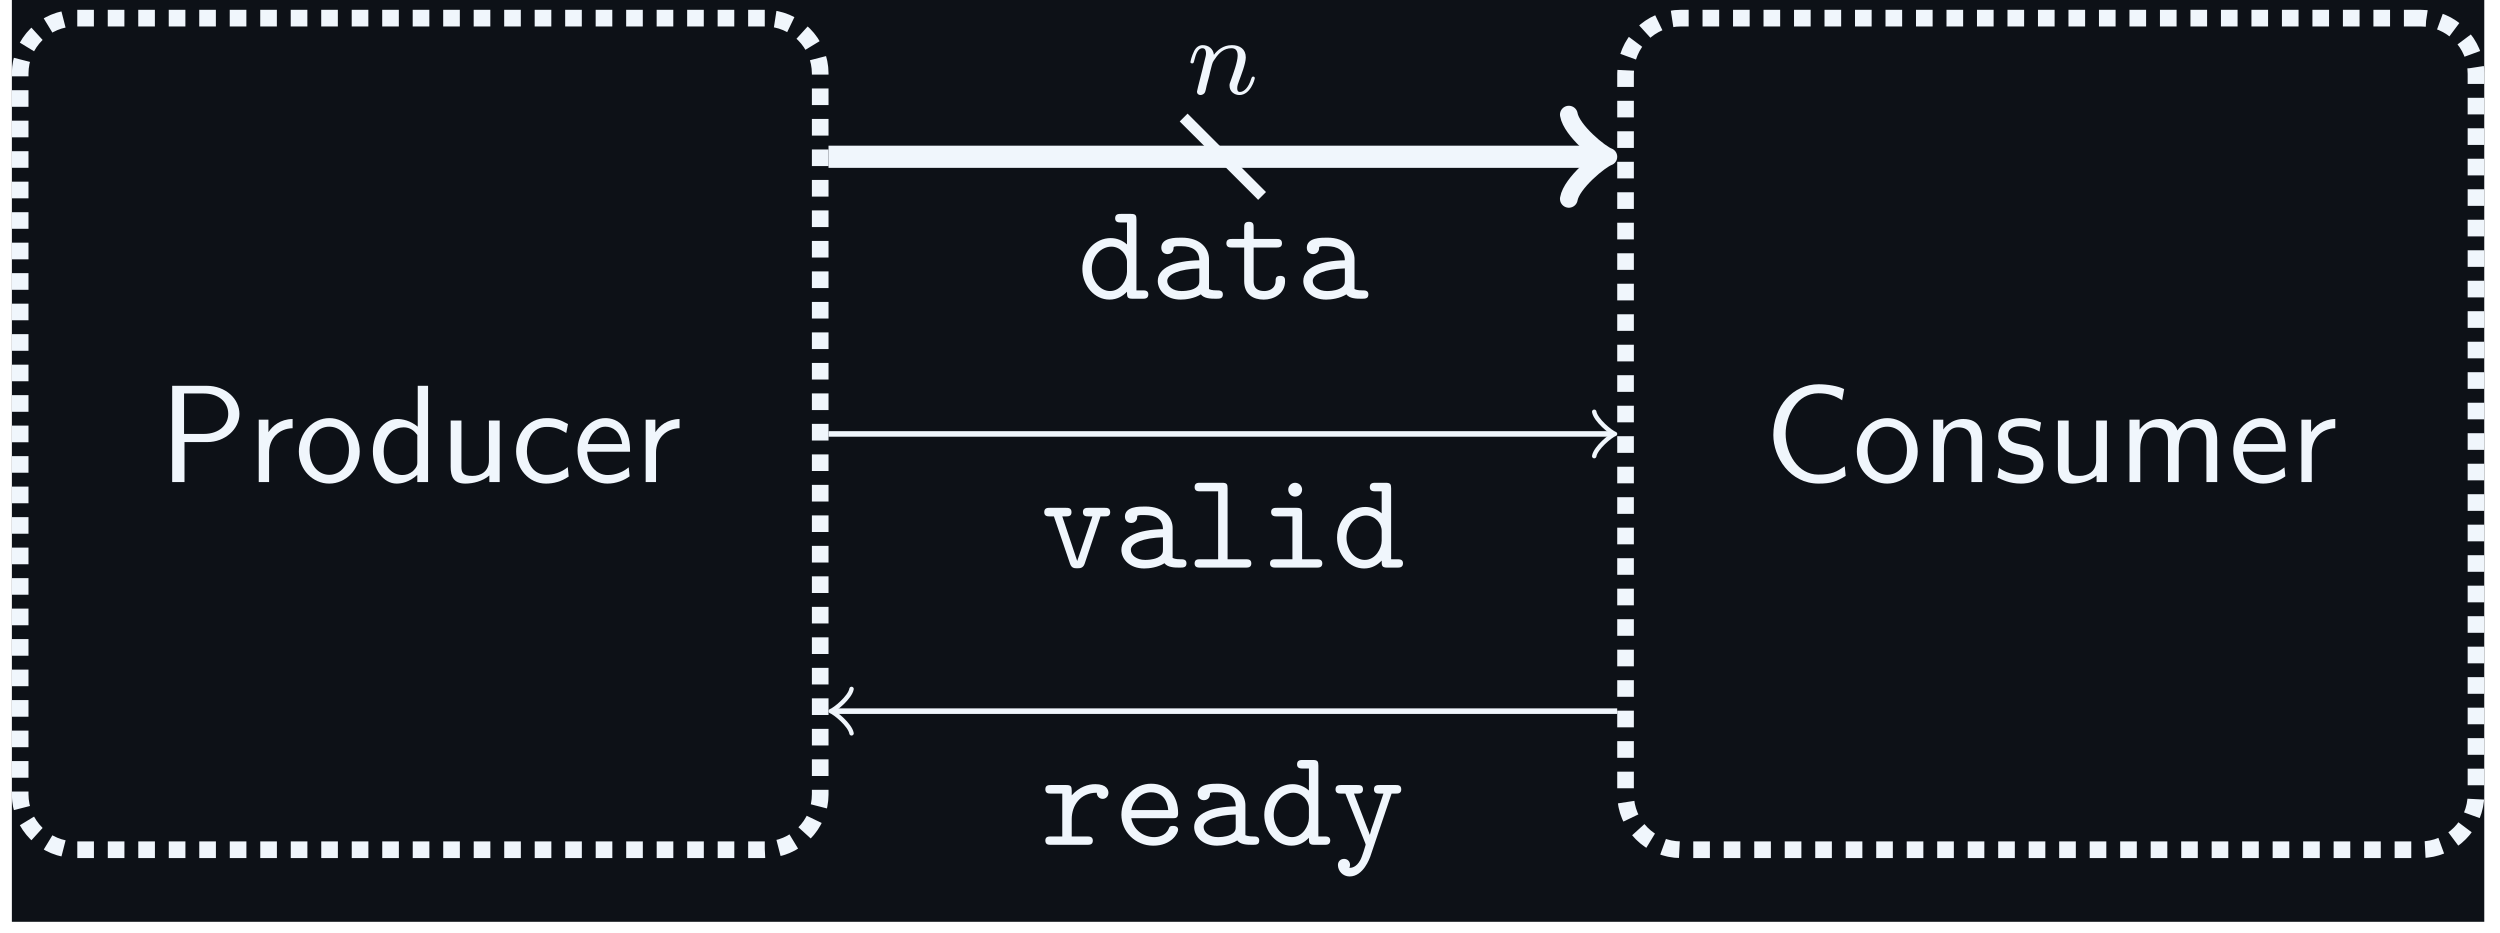
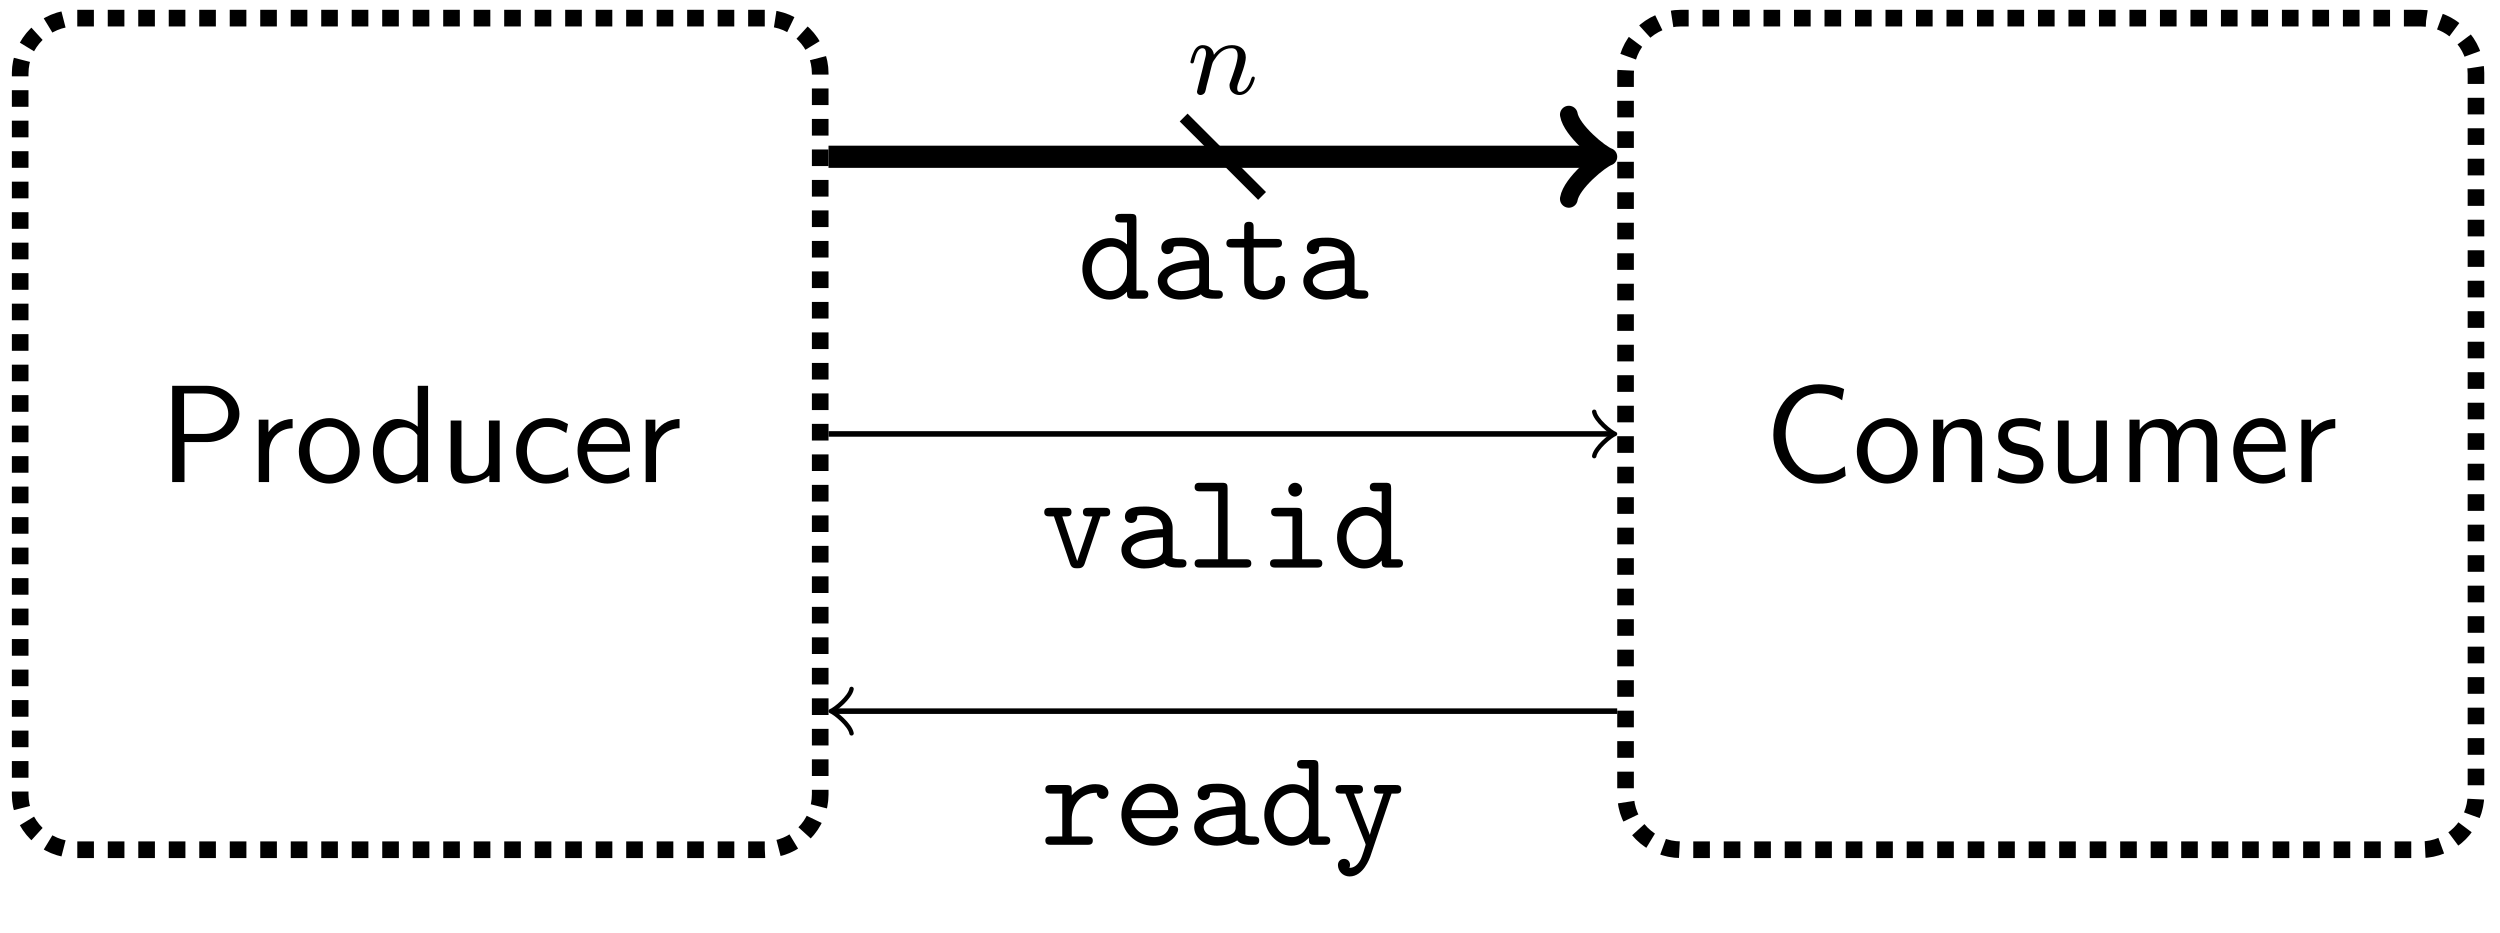
<svg xmlns="http://www.w3.org/2000/svg" xmlns:xlink="http://www.w3.org/1999/xlink" width="177.723pt" height="66.261pt" viewBox="0 0 177.723 66.261">
  <defs>
    <g>
      <g id="glyph-0-0">
        <path d="M 3.469 -2.844 C 4.688 -2.844 5.734 -3.75 5.734 -4.844 C 5.734 -5.906 4.766 -6.844 3.406 -6.844 L 0.953 -6.844 L 0.953 0 L 1.828 0 L 1.828 -2.844 Z M 3.188 -6.297 C 4.266 -6.297 4.938 -5.688 4.938 -4.844 C 4.938 -4.078 4.312 -3.422 3.188 -3.422 L 1.797 -3.422 L 1.797 -6.297 Z M 3.188 -6.297 " />
      </g>
      <g id="glyph-0-1">
        <path d="M 1.547 -2.109 C 1.547 -3.094 2.25 -3.812 3.219 -3.828 L 3.219 -4.484 C 2.344 -4.469 1.797 -4 1.5 -3.547 L 1.5 -4.438 L 0.812 -4.438 L 0.812 0 L 1.547 0 Z M 1.547 -2.109 " />
      </g>
      <g id="glyph-0-2">
        <path d="M 4.625 -2.172 C 4.625 -3.484 3.641 -4.547 2.469 -4.547 C 1.25 -4.547 0.297 -3.453 0.297 -2.172 C 0.297 -0.875 1.297 0.109 2.453 0.109 C 3.641 0.109 4.625 -0.891 4.625 -2.172 Z M 2.453 -0.516 C 1.781 -0.516 1.062 -1.078 1.062 -2.266 C 1.062 -3.453 1.812 -3.938 2.453 -3.938 C 3.141 -3.938 3.859 -3.438 3.859 -2.266 C 3.859 -1.109 3.188 -0.516 2.453 -0.516 Z M 2.453 -0.516 " />
      </g>
      <g id="glyph-0-3">
        <path d="M 4.281 -6.844 L 3.547 -6.844 L 3.547 -3.938 C 3.016 -4.375 2.469 -4.484 2.094 -4.484 C 1.125 -4.484 0.359 -3.453 0.359 -2.188 C 0.359 -0.891 1.109 0.109 2.047 0.109 C 2.375 0.109 2.953 0.016 3.516 -0.516 L 3.516 0 L 4.281 0 Z M 3.516 -1.375 C 3.516 -1.234 3.5 -1.062 3.188 -0.766 C 2.953 -0.578 2.719 -0.5 2.453 -0.5 C 1.844 -0.5 1.125 -0.953 1.125 -2.172 C 1.125 -3.484 1.969 -3.891 2.547 -3.891 C 3 -3.891 3.297 -3.656 3.516 -3.344 Z M 3.516 -1.375 " />
      </g>
      <g id="glyph-0-4">
        <path d="M 4.281 -4.375 L 3.516 -4.375 L 3.516 -1.516 C 3.516 -0.781 2.969 -0.438 2.344 -0.438 C 1.641 -0.438 1.562 -0.688 1.562 -1.109 L 1.562 -4.375 L 0.797 -4.375 L 0.797 -1.078 C 0.797 -0.359 1.031 0.109 1.844 0.109 C 2.359 0.109 3.062 -0.047 3.547 -0.469 L 3.547 0 L 4.281 0 Z M 4.281 -4.375 " />
      </g>
      <g id="glyph-0-5">
        <path d="M 4.047 -4.125 C 3.453 -4.453 3.125 -4.547 2.531 -4.547 C 1.156 -4.547 0.359 -3.359 0.359 -2.188 C 0.359 -0.969 1.25 0.109 2.484 0.109 C 3.016 0.109 3.562 -0.031 4.094 -0.391 L 4.031 -1.062 C 3.531 -0.656 3 -0.516 2.5 -0.516 C 1.672 -0.516 1.125 -1.234 1.125 -2.203 C 1.125 -2.969 1.484 -3.922 2.531 -3.922 C 3.047 -3.922 3.375 -3.828 3.922 -3.484 Z M 4.047 -4.125 " />
      </g>
      <g id="glyph-0-6">
        <path d="M 4.078 -2.156 C 4.078 -2.5 4.078 -3.234 3.688 -3.828 C 3.281 -4.438 2.688 -4.547 2.328 -4.547 C 1.234 -4.547 0.344 -3.5 0.344 -2.234 C 0.344 -0.922 1.297 0.109 2.469 0.109 C 3.094 0.109 3.656 -0.125 4.047 -0.406 L 3.984 -1.047 C 3.359 -0.531 2.719 -0.5 2.484 -0.5 C 1.703 -0.5 1.062 -1.188 1.031 -2.156 Z M 1.078 -2.703 C 1.25 -3.453 1.766 -3.938 2.328 -3.938 C 2.844 -3.938 3.391 -3.609 3.516 -2.703 Z M 1.078 -2.703 " />
      </g>
      <g id="glyph-0-7">
        <path d="M 5.734 -1.125 C 5.156 -0.734 4.828 -0.531 3.844 -0.531 C 2.422 -0.531 1.531 -2.016 1.531 -3.438 C 1.531 -4.766 2.359 -6.312 3.859 -6.312 C 4.562 -6.312 5.016 -6.156 5.547 -5.812 L 5.688 -6.609 C 5.266 -6.828 4.5 -6.953 3.875 -6.953 C 2.047 -6.953 0.656 -5.406 0.656 -3.344 C 0.656 -1.781 1.828 0.109 3.875 0.109 C 4.781 0.109 5.156 -0.047 5.797 -0.438 Z M 5.734 -1.125 " />
      </g>
      <g id="glyph-0-8">
        <path d="M 4.281 -2.938 C 4.281 -3.594 4.141 -4.484 2.938 -4.484 C 2.047 -4.484 1.562 -3.812 1.516 -3.734 L 1.516 -4.438 L 0.797 -4.438 L 0.797 0 L 1.562 0 L 1.562 -2.422 C 1.562 -3.062 1.812 -3.891 2.562 -3.891 C 3.516 -3.891 3.516 -3.188 3.516 -2.875 L 3.516 0 L 4.281 0 Z M 4.281 -2.938 " />
      </g>
      <g id="glyph-0-9">
        <path d="M 3.375 -4.234 C 2.875 -4.469 2.469 -4.547 1.969 -4.547 C 1.719 -4.547 0.328 -4.547 0.328 -3.25 C 0.328 -2.766 0.609 -2.453 0.859 -2.266 C 1.156 -2.047 1.375 -2.016 1.922 -1.906 C 2.281 -1.828 2.844 -1.719 2.844 -1.188 C 2.844 -0.516 2.078 -0.516 1.922 -0.516 C 1.125 -0.516 0.578 -0.875 0.391 -1 L 0.281 -0.328 C 0.594 -0.172 1.141 0.109 1.938 0.109 C 2.109 0.109 2.656 0.109 3.078 -0.203 C 3.375 -0.438 3.547 -0.844 3.547 -1.266 C 3.547 -1.797 3.188 -2.141 3.172 -2.172 C 2.781 -2.516 2.516 -2.578 2.016 -2.656 C 1.484 -2.766 1.031 -2.875 1.031 -3.359 C 1.031 -3.969 1.734 -3.969 1.859 -3.969 C 2.172 -3.969 2.703 -3.922 3.266 -3.594 Z M 3.375 -4.234 " />
      </g>
      <g id="glyph-0-10">
        <path d="M 7.031 -2.938 C 7.031 -3.594 6.875 -4.484 5.672 -4.484 C 5.094 -4.484 4.578 -4.203 4.203 -3.672 C 3.953 -4.422 3.266 -4.484 2.953 -4.484 C 2.234 -4.484 1.781 -4.078 1.516 -3.734 L 1.516 -4.438 L 0.797 -4.438 L 0.797 0 L 1.562 0 L 1.562 -2.422 C 1.562 -3.094 1.828 -3.891 2.562 -3.891 C 3.484 -3.891 3.531 -3.25 3.531 -2.875 L 3.531 0 L 4.297 0 L 4.297 -2.422 C 4.297 -3.094 4.562 -3.891 5.297 -3.891 C 6.219 -3.891 6.266 -3.25 6.266 -2.875 L 6.266 0 L 7.031 0 Z M 7.031 -2.938 " />
      </g>
      <g id="glyph-1-0">
        <path d="M 1.578 -1.297 C 1.594 -1.406 1.672 -1.703 1.703 -1.828 C 1.812 -2.25 1.812 -2.266 2 -2.516 C 2.25 -2.906 2.625 -3.25 3.156 -3.25 C 3.438 -3.25 3.594 -3.094 3.594 -2.719 C 3.594 -2.281 3.266 -1.391 3.125 -1 C 3.016 -0.734 3.016 -0.688 3.016 -0.594 C 3.016 -0.141 3.391 0.078 3.719 0.078 C 4.5 0.078 4.812 -1.031 4.812 -1.125 C 4.812 -1.203 4.75 -1.234 4.703 -1.234 C 4.609 -1.234 4.594 -1.172 4.562 -1.094 C 4.375 -0.453 4.047 -0.141 3.75 -0.141 C 3.625 -0.141 3.562 -0.219 3.562 -0.406 C 3.562 -0.578 3.625 -0.75 3.703 -0.953 C 3.812 -1.25 4.172 -2.156 4.172 -2.594 C 4.172 -3.188 3.75 -3.469 3.188 -3.469 C 2.547 -3.469 2.141 -3.094 1.906 -2.781 C 1.859 -3.219 1.516 -3.469 1.109 -3.469 C 0.828 -3.469 0.625 -3.297 0.5 -3.047 C 0.312 -2.672 0.234 -2.281 0.234 -2.266 C 0.234 -2.203 0.297 -2.172 0.359 -2.172 C 0.453 -2.172 0.469 -2.203 0.516 -2.406 C 0.609 -2.781 0.75 -3.25 1.094 -3.25 C 1.297 -3.25 1.344 -3.062 1.344 -2.875 C 1.344 -2.734 1.297 -2.594 1.234 -2.328 C 1.219 -2.266 1.109 -1.797 1.078 -1.688 L 0.781 -0.516 C 0.75 -0.391 0.703 -0.203 0.703 -0.172 C 0.703 0.016 0.844 0.078 0.953 0.078 C 1.094 0.078 1.219 -0.016 1.266 -0.109 C 1.297 -0.156 1.359 -0.422 1.391 -0.594 Z M 1.578 -1.297 " />
      </g>
      <g id="glyph-2-0">
        <path d="M 3.531 -0.5 C 3.531 -0.141 3.531 0 3.922 0 L 4.641 0 C 4.797 0 5.047 0 5.047 -0.312 C 5.047 -0.594 4.797 -0.594 4.656 -0.594 L 4.203 -0.594 L 4.203 -5.625 C 4.203 -5.922 4.156 -6.031 3.812 -6.031 L 3.094 -6.031 C 2.938 -6.031 2.688 -6.031 2.688 -5.719 C 2.688 -5.422 2.953 -5.422 3.094 -5.422 L 3.531 -5.422 L 3.531 -3.859 C 3.203 -4.156 2.797 -4.312 2.375 -4.312 C 1.297 -4.312 0.359 -3.375 0.359 -2.125 C 0.359 -0.891 1.25 0.062 2.281 0.062 C 2.844 0.062 3.25 -0.203 3.531 -0.5 Z M 3.531 -2.609 L 3.531 -1.906 C 3.531 -1.359 3.094 -0.547 2.328 -0.547 C 1.625 -0.547 1.031 -1.25 1.031 -2.125 C 1.031 -3.062 1.719 -3.703 2.422 -3.703 C 3.047 -3.703 3.531 -3.156 3.531 -2.609 Z M 3.531 -2.609 " />
      </g>
      <g id="glyph-2-1">
        <path d="M 3.609 -0.312 C 3.828 -0.016 4.297 0 4.672 0 C 4.953 0 5.172 0 5.172 -0.312 C 5.172 -0.594 4.922 -0.594 4.766 -0.594 C 4.359 -0.594 4.266 -0.656 4.188 -0.688 L 4.188 -2.812 C 4.188 -3.516 3.641 -4.344 2.234 -4.344 C 1.797 -4.344 0.797 -4.344 0.797 -3.625 C 0.797 -3.328 1 -3.172 1.25 -3.172 C 1.391 -3.172 1.672 -3.25 1.672 -3.625 C 1.672 -3.703 1.688 -3.703 1.891 -3.734 C 2.016 -3.734 2.156 -3.734 2.234 -3.734 C 2.984 -3.734 3.5 -3.438 3.5 -2.734 C 1.75 -2.703 0.547 -2.203 0.547 -1.266 C 0.547 -0.578 1.156 0.062 2.172 0.062 C 2.531 0.062 3.141 -0.016 3.609 -0.312 Z M 3.5 -2.156 L 3.5 -1.328 C 3.5 -1.094 3.5 -0.891 3.109 -0.703 C 2.766 -0.547 2.312 -0.547 2.234 -0.547 C 1.625 -0.547 1.219 -0.875 1.219 -1.266 C 1.219 -1.75 2.078 -2.109 3.5 -2.156 Z M 3.5 -2.156 " />
      </g>
      <g id="glyph-2-2">
        <path d="M 2.188 -3.641 L 3.812 -3.641 C 3.953 -3.641 4.203 -3.641 4.203 -3.938 C 4.203 -4.25 3.969 -4.25 3.812 -4.25 L 2.188 -4.25 L 2.188 -5.062 C 2.188 -5.25 2.188 -5.469 1.859 -5.469 C 1.516 -5.469 1.516 -5.25 1.516 -5.062 L 1.516 -4.25 L 0.656 -4.25 C 0.5 -4.25 0.25 -4.25 0.25 -3.938 C 0.25 -3.641 0.5 -3.641 0.641 -3.641 L 1.516 -3.641 L 1.516 -1.25 C 1.516 -0.297 2.172 0.062 2.906 0.062 C 3.625 0.062 4.422 -0.359 4.422 -1.25 C 4.422 -1.422 4.422 -1.625 4.078 -1.625 C 3.75 -1.625 3.75 -1.422 3.75 -1.25 C 3.734 -0.641 3.172 -0.547 2.953 -0.547 C 2.188 -0.547 2.188 -1.062 2.188 -1.297 Z M 2.188 -3.641 " />
      </g>
      <g id="glyph-2-3">
        <path d="M 4.234 -3.641 L 4.531 -3.641 C 4.688 -3.641 4.922 -3.641 4.922 -3.938 C 4.922 -4.25 4.688 -4.25 4.531 -4.25 L 3.375 -4.25 C 3.234 -4.25 2.984 -4.25 2.984 -3.953 C 2.984 -3.641 3.219 -3.641 3.375 -3.641 L 3.656 -3.641 L 2.578 -0.469 L 1.516 -3.641 L 1.781 -3.641 C 1.938 -3.641 2.172 -3.641 2.172 -3.938 C 2.172 -4.25 1.938 -4.25 1.781 -4.25 L 0.625 -4.25 C 0.469 -4.25 0.234 -4.25 0.234 -3.938 C 0.234 -3.641 0.484 -3.641 0.625 -3.641 L 0.922 -3.641 L 2.062 -0.297 C 2.172 0.047 2.375 0.047 2.578 0.047 C 2.766 0.047 3 0.047 3.109 -0.281 Z M 4.234 -3.641 " />
      </g>
      <g id="glyph-2-4">
        <path d="M 2.922 -5.625 C 2.922 -5.922 2.875 -6.031 2.531 -6.031 L 0.969 -6.031 C 0.812 -6.031 0.578 -6.031 0.578 -5.719 C 0.578 -5.422 0.828 -5.422 0.969 -5.422 L 2.25 -5.422 L 2.25 -0.594 L 0.969 -0.594 C 0.812 -0.594 0.578 -0.594 0.578 -0.297 C 0.578 0 0.828 0 0.969 0 L 4.203 0 C 4.359 0 4.609 0 4.609 -0.297 C 4.609 -0.594 4.375 -0.594 4.203 -0.594 L 2.922 -0.594 Z M 2.922 -5.625 " />
      </g>
      <g id="glyph-2-5">
        <path d="M 3.047 -3.844 C 3.047 -4.156 2.984 -4.25 2.656 -4.25 L 1.25 -4.25 C 1.109 -4.25 0.844 -4.25 0.844 -3.953 C 0.844 -3.641 1.109 -3.641 1.25 -3.641 L 2.359 -3.641 L 2.359 -0.594 L 1.172 -0.594 C 1.016 -0.594 0.766 -0.594 0.766 -0.297 C 0.766 0 1.031 0 1.172 0 L 4.078 0 C 4.234 0 4.484 0 4.484 -0.297 C 4.484 -0.594 4.234 -0.594 4.078 -0.594 L 3.047 -0.594 Z M 3.047 -5.547 C 3.047 -5.812 2.828 -6.031 2.547 -6.031 C 2.281 -6.031 2.062 -5.812 2.062 -5.547 C 2.062 -5.266 2.281 -5.047 2.547 -5.047 C 2.828 -5.047 3.047 -5.266 3.047 -5.547 Z M 3.047 -5.547 " />
      </g>
      <g id="glyph-2-6">
        <path d="M 2.188 -1.828 C 2.188 -2.766 2.766 -3.703 3.969 -3.703 C 3.969 -3.469 4.141 -3.266 4.391 -3.266 C 4.609 -3.266 4.797 -3.438 4.797 -3.703 C 4.797 -3.891 4.688 -4.312 3.859 -4.312 C 3.359 -4.312 2.734 -4.125 2.188 -3.516 L 2.188 -3.844 C 2.188 -4.156 2.125 -4.25 1.797 -4.25 L 0.703 -4.25 C 0.562 -4.25 0.312 -4.25 0.312 -3.953 C 0.312 -3.641 0.547 -3.641 0.703 -3.641 L 1.516 -3.641 L 1.516 -0.594 L 0.703 -0.594 C 0.562 -0.594 0.312 -0.594 0.312 -0.312 C 0.312 0 0.547 0 0.703 0 L 3.281 0 C 3.438 0 3.688 0 3.688 -0.297 C 3.688 -0.594 3.438 -0.594 3.281 -0.594 L 2.188 -0.594 Z M 2.188 -1.828 " />
      </g>
      <g id="glyph-2-7">
        <path d="M 4.188 -1.891 C 4.391 -1.891 4.578 -1.891 4.578 -2.25 C 4.578 -3.375 3.938 -4.344 2.656 -4.344 C 1.484 -4.344 0.547 -3.359 0.547 -2.141 C 0.547 -0.938 1.531 0.062 2.812 0.062 C 4.109 0.062 4.578 -0.828 4.578 -1.078 C 4.578 -1.344 4.281 -1.344 4.234 -1.344 C 4.047 -1.344 3.969 -1.328 3.906 -1.141 C 3.688 -0.625 3.156 -0.547 2.875 -0.547 C 2.141 -0.547 1.406 -1.031 1.25 -1.891 Z M 1.25 -2.469 C 1.391 -3.188 1.969 -3.734 2.656 -3.734 C 3.172 -3.734 3.781 -3.484 3.875 -2.469 Z M 1.25 -2.469 " />
      </g>
      <g id="glyph-2-8">
        <path d="M 4.234 -3.641 L 4.531 -3.641 C 4.688 -3.641 4.922 -3.641 4.922 -3.938 C 4.922 -4.25 4.688 -4.25 4.531 -4.25 L 3.375 -4.25 C 3.234 -4.25 2.984 -4.25 2.984 -3.953 C 2.984 -3.641 3.219 -3.641 3.375 -3.641 L 3.656 -3.641 L 2.953 -1.547 C 2.812 -1.188 2.766 -1 2.688 -0.703 C 2.625 -0.891 2.547 -1.094 2.469 -1.281 L 1.562 -3.641 L 1.797 -3.641 C 1.953 -3.641 2.203 -3.641 2.203 -3.938 C 2.203 -4.25 1.969 -4.25 1.797 -4.25 L 0.656 -4.25 C 0.5 -4.25 0.25 -4.25 0.25 -3.938 C 0.25 -3.641 0.5 -3.641 0.656 -3.641 L 0.953 -3.641 L 2.359 -0.125 C 2.391 -0.031 2.391 -0.016 2.391 0 C 2.391 0.016 2.156 0.828 2.016 1.078 C 1.734 1.609 1.375 1.641 1.234 1.641 C 1.234 1.641 1.281 1.562 1.281 1.422 C 1.281 1.188 1.109 1 0.859 1 C 0.594 1 0.422 1.188 0.422 1.438 C 0.422 1.859 0.766 2.25 1.25 2.25 C 2.234 2.25 2.672 0.953 2.719 0.844 Z M 4.234 -3.641 " />
      </g>
    </g>
    <clipPath id="clip-0">
      <path clip-rule="nonzero" d="M 0.844 0 L 176.605 0 L 176.605 65.531 L 0.844 65.531 Z M 0.844 0 " />
    </clipPath>
    <clipPath id="clip-1">
      <path clip-rule="nonzero" d="M 0.844 0 L 76 0 L 76 65.531 L 0.844 65.531 Z M 0.844 0 " />
    </clipPath>
    <clipPath id="clip-2">
      <path clip-rule="nonzero" d="M 98 0 L 176.605 0 L 176.605 65.531 L 98 65.531 Z M 98 0 " />
    </clipPath>
  </defs>
  <g clip-path="url(#clip-0)">
-     <path fill-rule="nonzero" fill="rgb(5.098%, 6.667%, 9.021%)" fill-opacity="1" d="M 0.844 65.531 L 176.605 65.531 L 176.605 0 L 0.844 0 Z M 0.844 65.531 " />
+     <path fill-rule="nonzero" fill="rgb(100%, 100%, 100%)" fill-opacity="1" d="M 0.844 65.531 L 176.605 65.531 L 176.605 0 L 0.844 0 Z M 0.844 65.531 " />
  </g>
  <g clip-path="url(#clip-1)">
-     <path fill="none" stroke-width="1.196" stroke-linecap="butt" stroke-linejoin="miter" stroke="rgb(94.119%, 96.471%, 98.824%)" stroke-opacity="1" stroke-dasharray="1.196 0.996" stroke-miterlimit="10" d="M 24.77 29.89 L -24.769 29.89 C -26.969 29.89 -28.754 28.104 -28.754 25.904 L -28.754 -25.902 C -28.754 -28.106 -26.969 -29.887 -24.769 -29.887 L 24.77 -29.887 C 26.97 -29.887 28.755 -28.106 28.755 -25.902 L 28.755 25.904 C 28.755 28.104 26.97 29.89 24.77 29.89 Z M 24.77 29.89 " transform="matrix(0.98897, 0, 0, -0.98897, 29.87042, 30.84895)" />
+     <path fill="none" stroke-width="1.196" stroke-linecap="butt" stroke-linejoin="miter" stroke="rgb(0%, 0%, 0%)" stroke-opacity="1" stroke-dasharray="1.196 0.996" stroke-miterlimit="10" d="M 24.77 29.89 L -24.769 29.89 C -26.969 29.89 -28.754 28.104 -28.754 25.904 L -28.754 -25.902 C -28.754 -28.106 -26.969 -29.887 -24.769 -29.887 L 24.77 -29.887 C 26.97 -29.887 28.755 -28.106 28.755 -25.902 L 28.755 25.904 C 28.755 28.104 26.97 29.89 24.77 29.89 Z M 24.77 29.89 " transform="matrix(0.98897, 0, 0, -0.98897, 29.87042, 30.84895)" />
  </g>
-   <g fill="rgb(94.119%, 96.471%, 98.824%)" fill-opacity="1">
+   <g fill="rgb(0%, 0%, 0%)" fill-opacity="1">
    <use xlink:href="#glyph-0-0" x="11.287" y="34.27" />
    <use xlink:href="#glyph-0-1" x="17.582" y="34.27" />
    <use xlink:href="#glyph-0-2" x="20.948" y="34.27" />
  </g>
-   <g fill="rgb(94.119%, 96.471%, 98.824%)" fill-opacity="1">
+   <g fill="rgb(0%, 0%, 0%)" fill-opacity="1">
    <use xlink:href="#glyph-0-3" x="26.15" y="34.27" />
    <use xlink:href="#glyph-0-4" x="31.241" y="34.27" />
    <use xlink:href="#glyph-0-5" x="36.332" y="34.27" />
    <use xlink:href="#glyph-0-6" x="40.711" y="34.27" />
    <use xlink:href="#glyph-0-1" x="45.089" y="34.27" />
  </g>
  <g clip-path="url(#clip-2)">
-     <path fill="none" stroke-width="1.196" stroke-linecap="butt" stroke-linejoin="miter" stroke="rgb(94.119%, 96.471%, 98.824%)" stroke-opacity="1" stroke-dasharray="1.196 0.996" stroke-miterlimit="10" d="M 143.79 29.89 L 90.629 29.89 C 88.425 29.89 86.644 28.104 86.644 25.904 L 86.644 -25.902 C 86.644 -28.106 88.425 -29.887 90.629 -29.887 L 143.79 -29.887 C 145.99 -29.887 147.775 -28.106 147.775 -25.902 L 147.775 25.904 C 147.775 28.104 145.99 29.89 143.79 29.89 Z M 143.79 29.89 " transform="matrix(0.98897, 0, 0, -0.98897, 29.87042, 30.84895)" />
+     <path fill="none" stroke-width="1.196" stroke-linecap="butt" stroke-linejoin="miter" stroke="rgb(0%, 0%, 0%)" stroke-opacity="1" stroke-dasharray="1.196 0.996" stroke-miterlimit="10" d="M 143.79 29.89 L 90.629 29.89 C 88.425 29.89 86.644 28.104 86.644 25.904 L 86.644 -25.902 C 86.644 -28.106 88.425 -29.887 90.629 -29.887 L 143.79 -29.887 C 145.99 -29.887 147.775 -28.106 147.775 -25.902 L 147.775 25.904 C 147.775 28.104 145.99 29.89 143.79 29.89 Z M 143.79 29.89 " transform="matrix(0.98897, 0, 0, -0.98897, 29.87042, 30.84895)" />
  </g>
-   <g fill="rgb(94.119%, 96.471%, 98.824%)" fill-opacity="1">
+   <g fill="rgb(0%, 0%, 0%)" fill-opacity="1">
    <use xlink:href="#glyph-0-7" x="125.409" y="34.27" />
    <use xlink:href="#glyph-0-2" x="131.704" y="34.27" />
    <use xlink:href="#glyph-0-8" x="136.63" y="34.27" />
    <use xlink:href="#glyph-0-9" x="141.721" y="34.27" />
    <use xlink:href="#glyph-0-4" x="145.498" y="34.27" />
    <use xlink:href="#glyph-0-10" x="150.588" y="34.27" />
    <use xlink:href="#glyph-0-6" x="158.415" y="34.27" />
    <use xlink:href="#glyph-0-1" x="162.794" y="34.27" />
  </g>
-   <path fill="none" stroke-width="0.797" stroke-linecap="butt" stroke-linejoin="miter" stroke="rgb(94.119%, 96.471%, 98.824%)" stroke-opacity="1" stroke-miterlimit="10" d="M 54.879 22.744 L 60.516 17.108 " transform="matrix(0.98897, 0, 0, -0.98897, 29.87042, 30.84895)" />
-   <g fill="rgb(94.119%, 96.471%, 98.824%)" fill-opacity="1">
+   <path fill="none" stroke-width="0.797" stroke-linecap="butt" stroke-linejoin="miter" stroke="rgb(0%, 0%, 0%)" stroke-opacity="1" stroke-miterlimit="10" d="M 54.879 22.744 L 60.516 17.108 " transform="matrix(0.98897, 0, 0, -0.98897, 29.87042, 30.84895)" />
+   <g fill="rgb(0%, 0%, 0%)" fill-opacity="1">
    <use xlink:href="#glyph-1-0" x="84.39" y="6.678" />
  </g>
-   <path fill="none" stroke-width="1.594" stroke-linecap="butt" stroke-linejoin="miter" stroke="rgb(94.119%, 96.471%, 98.824%)" stroke-opacity="1" stroke-miterlimit="10" d="M 29.352 19.924 L 84.839 19.924 " transform="matrix(0.98897, 0, 0, -0.98897, 29.87042, 30.84895)" />
-   <path fill="none" stroke-width="1.275" stroke-linecap="round" stroke-linejoin="round" stroke="rgb(94.119%, 96.471%, 98.824%)" stroke-opacity="1" stroke-miterlimit="10" d="M -2.272 3.028 C -2.082 1.895 -0.001 0.188 0.568 -0.001 C -0.001 -0.191 -2.082 -1.893 -2.272 -3.027 " transform="matrix(0.98897, 0, 0, -0.98897, 113.7742, 11.14317)" />
-   <g fill="rgb(94.119%, 96.471%, 98.824%)" fill-opacity="1">
+   <path fill="none" stroke-width="1.594" stroke-linecap="butt" stroke-linejoin="miter" stroke="rgb(0%, 0%, 0%)" stroke-opacity="1" stroke-miterlimit="10" d="M 29.352 19.924 L 84.839 19.924 " transform="matrix(0.98897, 0, 0, -0.98897, 29.87042, 30.84895)" />
+   <path fill="none" stroke-width="1.275" stroke-linecap="round" stroke-linejoin="round" stroke="rgb(0%, 0%, 0%)" stroke-opacity="1" stroke-miterlimit="10" d="M -2.272 3.028 C -2.082 1.895 -0.001 0.188 0.568 -0.001 C -0.001 -0.191 -2.082 -1.893 -2.272 -3.027 " transform="matrix(0.98897, 0, 0, -0.98897, 113.7742, 11.14317)" />
+   <g fill="rgb(0%, 0%, 0%)" fill-opacity="1">
    <use xlink:href="#glyph-2-0" x="76.586" y="21.237" />
    <use xlink:href="#glyph-2-1" x="81.759" y="21.237" />
    <use xlink:href="#glyph-2-2" x="86.932" y="21.237" />
    <use xlink:href="#glyph-2-1" x="92.104" y="21.237" />
  </g>
-   <path fill="none" stroke-width="0.399" stroke-linecap="butt" stroke-linejoin="miter" stroke="rgb(94.119%, 96.471%, 98.824%)" stroke-opacity="1" stroke-miterlimit="10" d="M 29.352 0.001 L 85.585 0.001 " transform="matrix(0.98897, 0, 0, -0.98897, 29.87042, 30.84895)" />
-   <path fill="none" stroke-width="0.319" stroke-linecap="round" stroke-linejoin="round" stroke="rgb(94.119%, 96.471%, 98.824%)" stroke-opacity="1" stroke-miterlimit="10" d="M -1.194 1.593 C -1.096 0.997 -0.001 0.1 0.299 0.001 C -0.001 -0.101 -1.096 -0.998 -1.194 -1.594 " transform="matrix(0.98897, 0, 0, -0.98897, 114.5132, 30.84895)" />
-   <g fill="rgb(94.119%, 96.471%, 98.824%)" fill-opacity="1">
+   <path fill="none" stroke-width="0.399" stroke-linecap="butt" stroke-linejoin="miter" stroke="rgb(0%, 0%, 0%)" stroke-opacity="1" stroke-miterlimit="10" d="M 29.352 0.001 L 85.585 0.001 " transform="matrix(0.98897, 0, 0, -0.98897, 29.87042, 30.84895)" />
+   <path fill="none" stroke-width="0.319" stroke-linecap="round" stroke-linejoin="round" stroke="rgb(0%, 0%, 0%)" stroke-opacity="1" stroke-miterlimit="10" d="M -1.194 1.593 C -1.096 0.997 -0.001 0.1 0.299 0.001 C -0.001 -0.101 -1.096 -0.998 -1.194 -1.594 " transform="matrix(0.98897, 0, 0, -0.98897, 114.5132, 30.84895)" />
+   <g fill="rgb(0%, 0%, 0%)" fill-opacity="1">
    <use xlink:href="#glyph-2-3" x="74" y="40.351" />
    <use xlink:href="#glyph-2-1" x="79.173" y="40.351" />
    <use xlink:href="#glyph-2-4" x="84.346" y="40.351" />
    <use xlink:href="#glyph-2-5" x="89.518" y="40.351" />
    <use xlink:href="#glyph-2-0" x="94.691" y="40.351" />
  </g>
-   <path fill="none" stroke-width="0.399" stroke-linecap="butt" stroke-linejoin="miter" stroke="rgb(94.119%, 96.471%, 98.824%)" stroke-opacity="1" stroke-miterlimit="10" d="M 86.043 -19.926 L 29.81 -19.926 " transform="matrix(0.98897, 0, 0, -0.98897, 29.87042, 30.84895)" />
-   <path fill="none" stroke-width="0.319" stroke-linecap="round" stroke-linejoin="round" stroke="rgb(94.119%, 96.471%, 98.824%)" stroke-opacity="1" stroke-miterlimit="10" d="M -1.197 1.596 C -1.094 0.995 -0 0.099 0.3 -0 C -0 -0.099 -1.094 -0.995 -1.197 -1.596 " transform="matrix(-0.98897, 0, 0, 0.98897, 59.35136, 50.55472)" />
-   <g fill="rgb(94.119%, 96.471%, 98.824%)" fill-opacity="1">
+   <path fill="none" stroke-width="0.399" stroke-linecap="butt" stroke-linejoin="miter" stroke="rgb(0%, 0%, 0%)" stroke-opacity="1" stroke-miterlimit="10" d="M 86.043 -19.926 L 29.81 -19.926 " transform="matrix(0.98897, 0, 0, -0.98897, 29.87042, 30.84895)" />
+   <path fill="none" stroke-width="0.319" stroke-linecap="round" stroke-linejoin="round" stroke="rgb(0%, 0%, 0%)" stroke-opacity="1" stroke-miterlimit="10" d="M -1.197 1.596 C -1.094 0.995 -0 0.099 0.3 -0 C -0 -0.099 -1.094 -0.995 -1.197 -1.596 " transform="matrix(-0.98897, 0, 0, 0.98897, 59.35136, 50.55472)" />
+   <g fill="rgb(0%, 0%, 0%)" fill-opacity="1">
    <use xlink:href="#glyph-2-6" x="74" y="60.057" />
    <use xlink:href="#glyph-2-7" x="79.173" y="60.057" />
    <use xlink:href="#glyph-2-1" x="84.346" y="60.057" />
    <use xlink:href="#glyph-2-0" x="89.518" y="60.057" />
    <use xlink:href="#glyph-2-8" x="94.691" y="60.057" />
  </g>
</svg>
